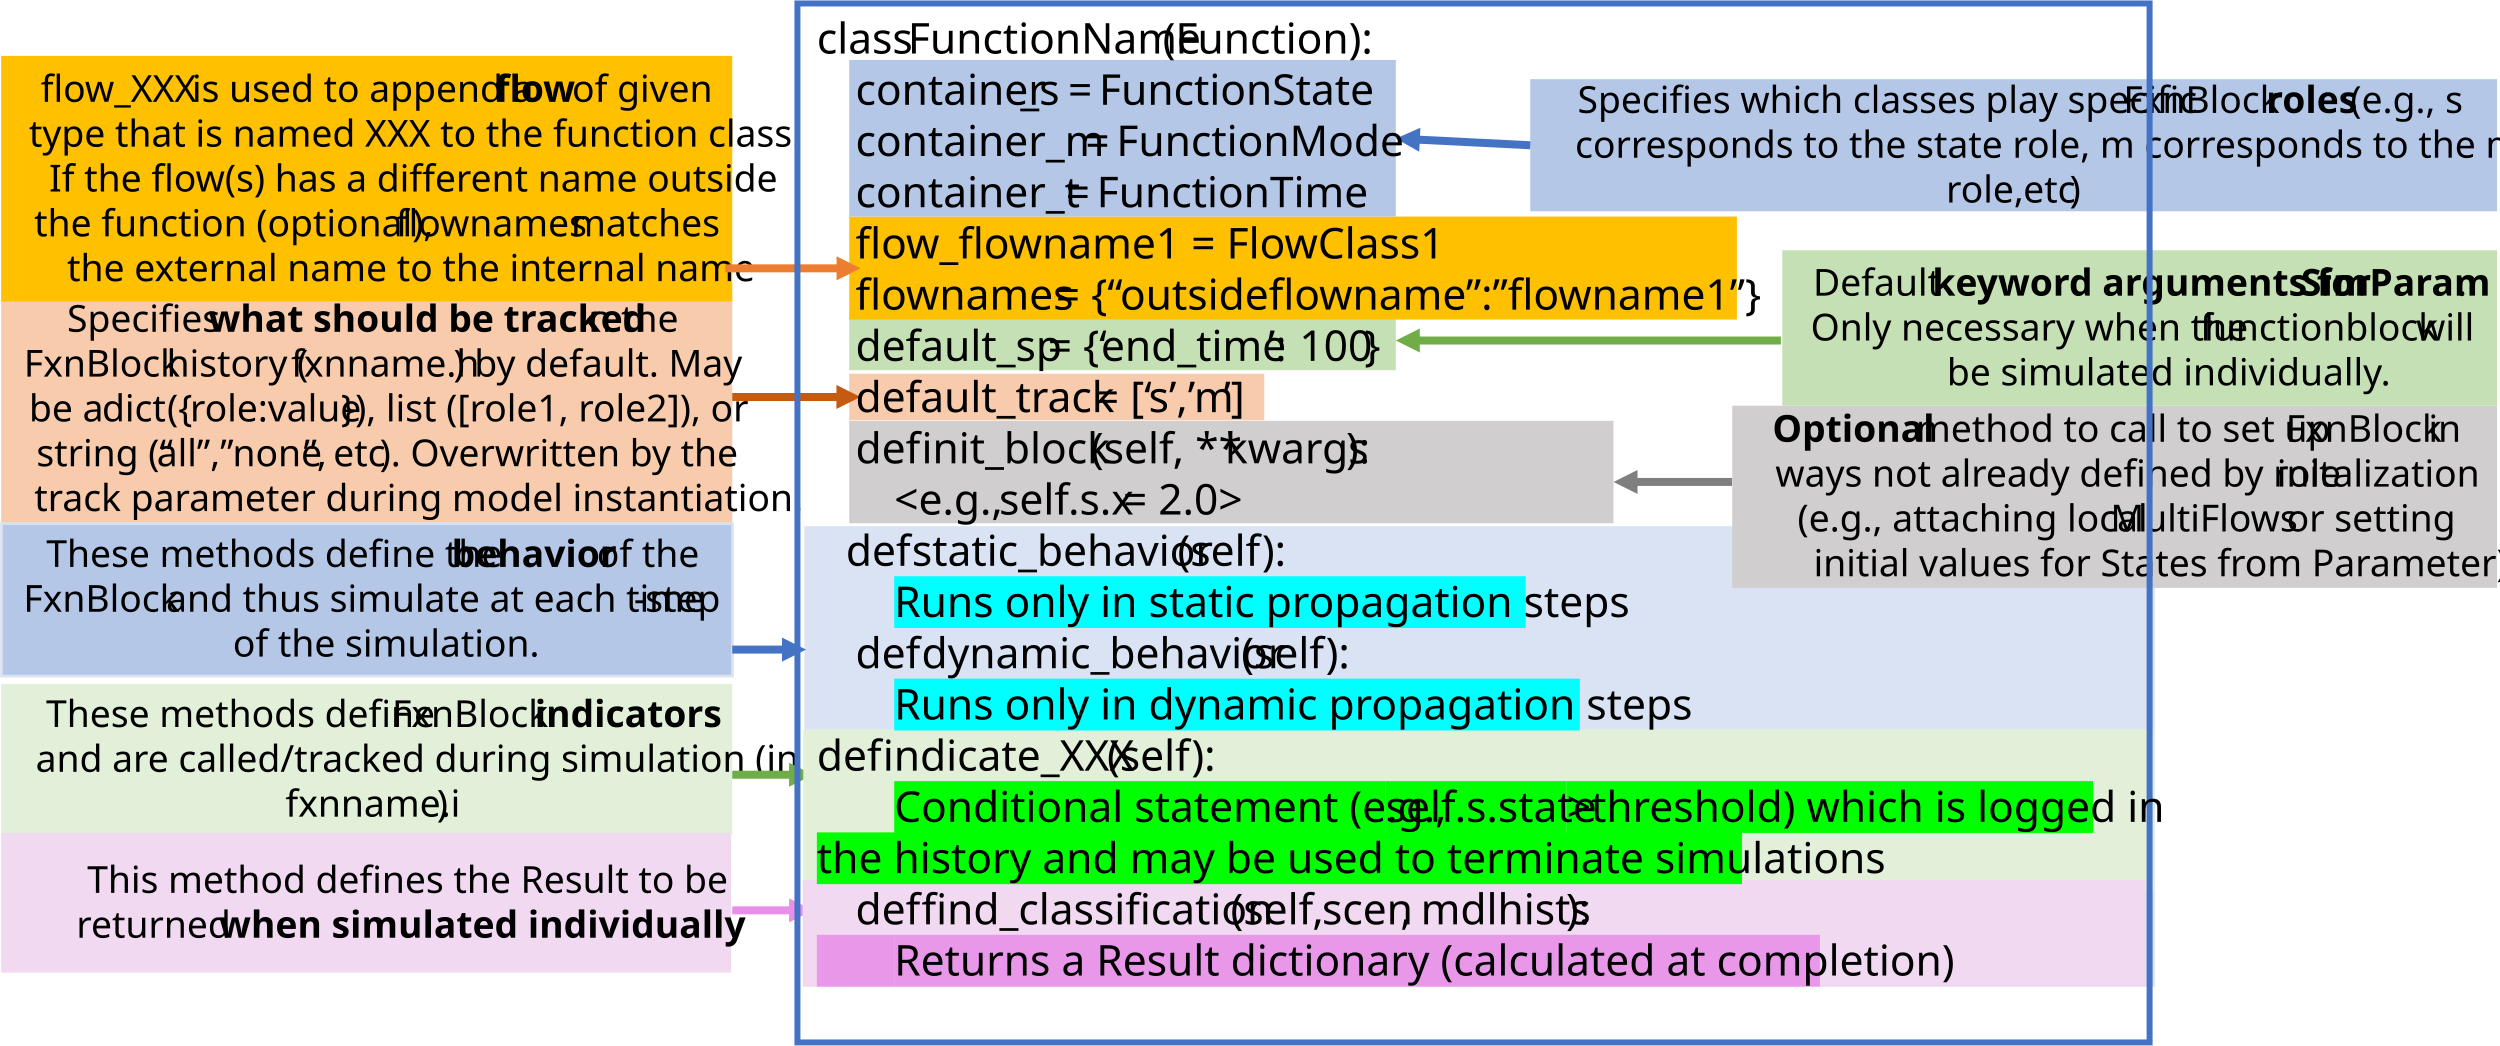
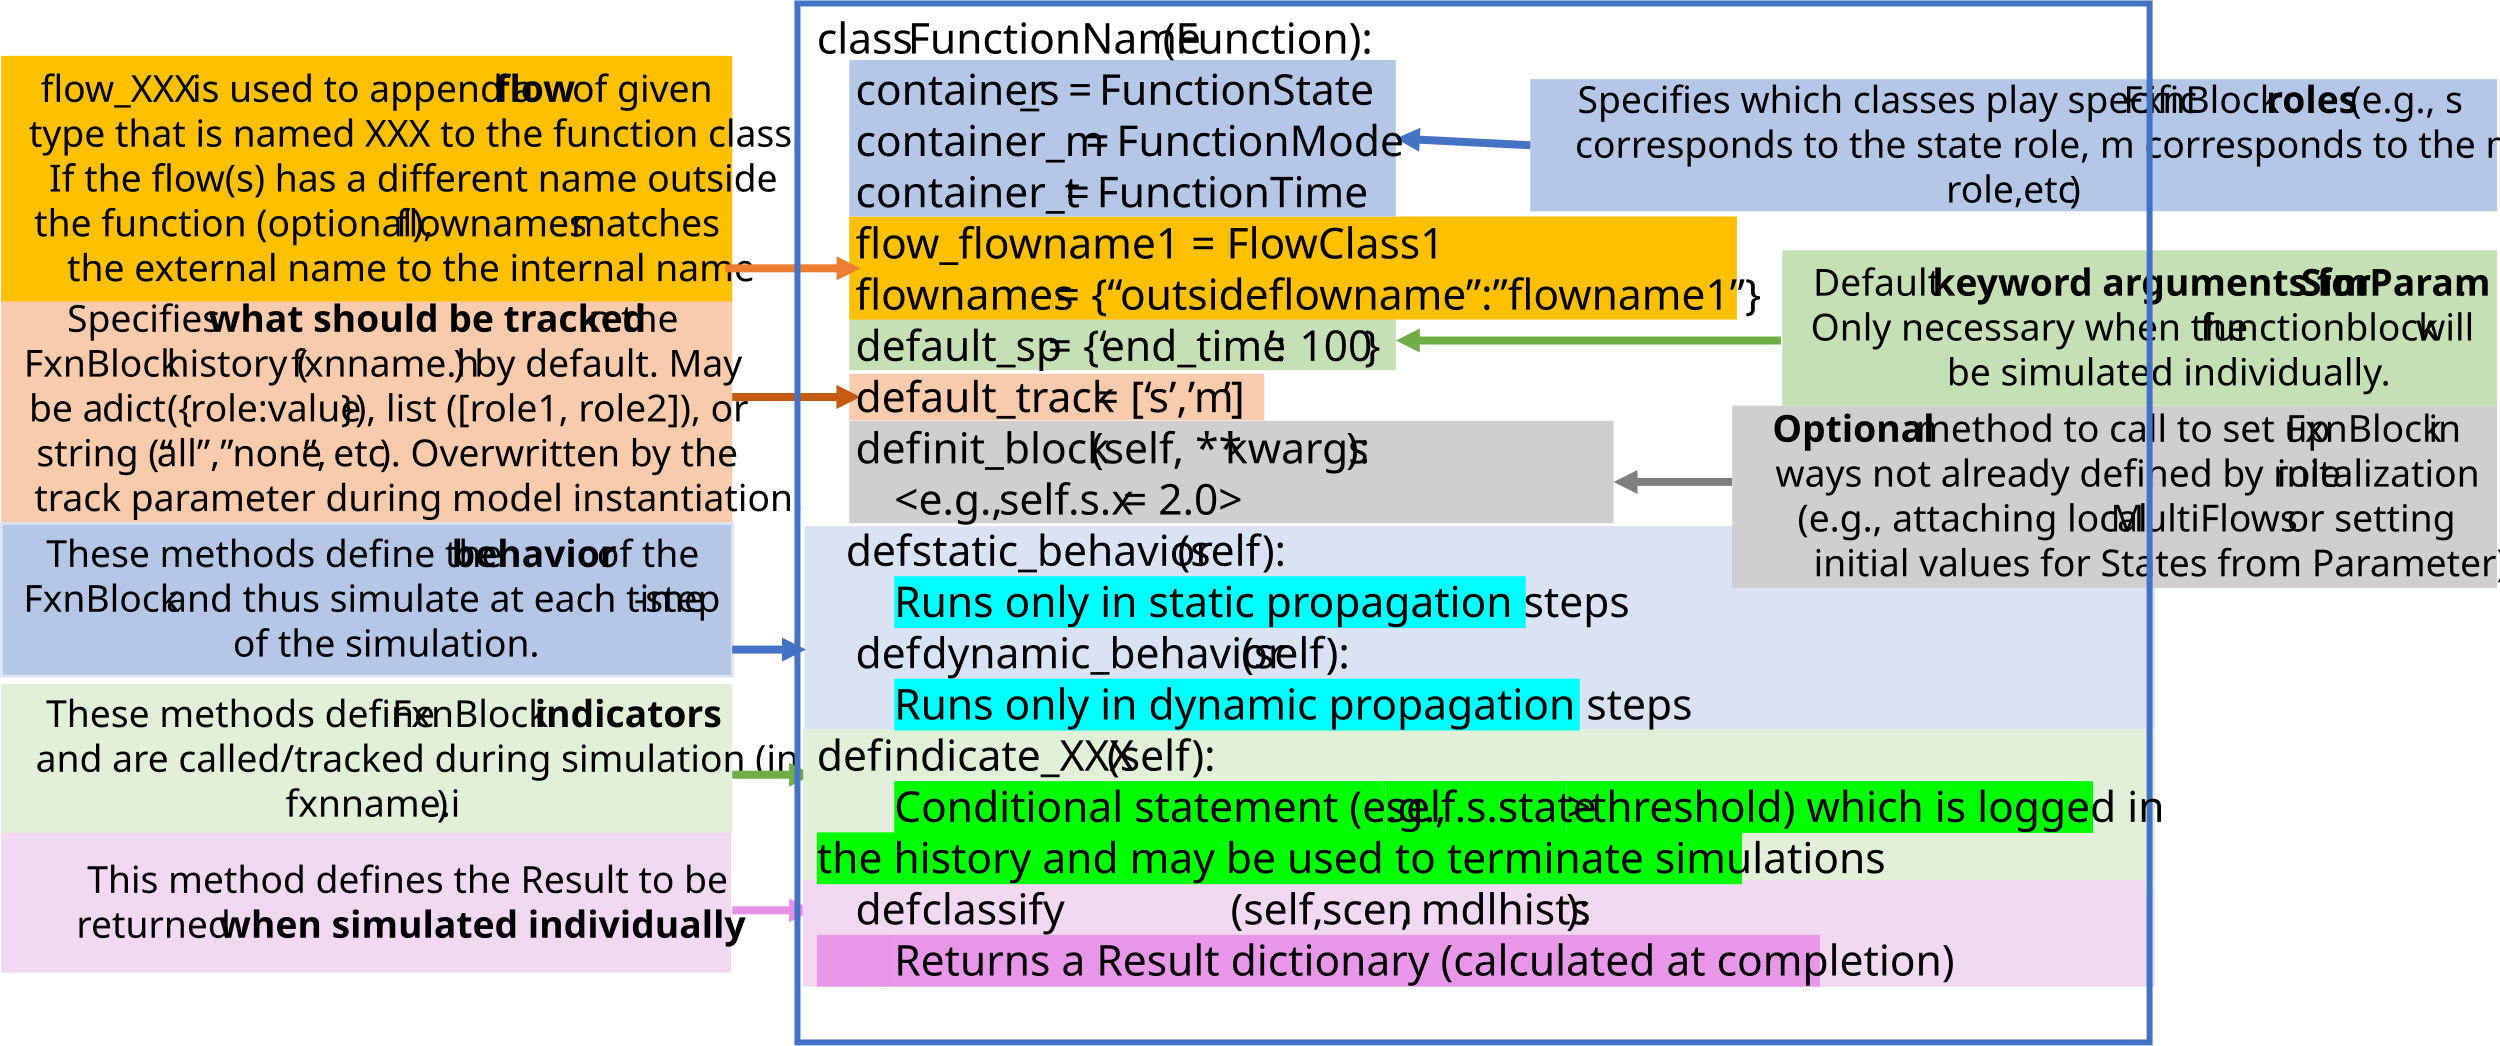
<svg xmlns="http://www.w3.org/2000/svg" width="4295" height="1796" xml:space="preserve" overflow="hidden">
  <g transform="translate(2 -138)">
    <rect x="1380" y="1042" width="2320" height="791" fill="#DAE3F3" />
    <rect x="1457" y="861" width="1313" height="176" fill="#D0CECE" />
    <rect x="1457" y="780" width="713" height="80" fill="#F8CBAD" />
    <rect x="1457" y="677" width="939" height="97" fill="#C5E0B4" />
    <rect x="1457" y="510" width="1525" height="177" fill="#FFC000" />
    <rect x="1457" y="241" width="939" height="269" fill="#B4C7E7" />
    <rect x="0" y="643" width="1256" height="394" fill="#F8CBAD" />
    <text font-family="Calibri,Calibri_MSFontService,sans-serif" font-weight="400" font-size="64" transform="matrix(1 0 0 1 113.181 708)">Specifies </text>
    <text font-family="Calibri,Calibri_MSFontService,sans-serif" font-weight="700" font-size="64" transform="matrix(1 0 0 1 356.098 708)">what should be tracked</text>
    <text font-family="Calibri,Calibri_MSFontService,sans-serif" font-weight="400" font-size="64" transform="matrix(1 0 0 1 992.265 708)">in the </text>
    <text font-family="Calibri,Calibri_MSFontService,sans-serif" font-weight="400" font-size="64" transform="matrix(1 0 0 1 38.9771 785)">FxnBlock</text>
    <text font-family="Calibri,Calibri_MSFontService,sans-serif" font-weight="400" font-size="64" transform="matrix(1 0 0 1 284.185 785)">history (</text>
    <text font-family="Calibri,Calibri_MSFontService,sans-serif" font-weight="400" font-size="64" transform="matrix(1 0 0 1 498.021 785)">fxnname.h</text>
    <text font-family="Calibri,Calibri_MSFontService,sans-serif" font-weight="400" font-size="64" transform="matrix(1 0 0 1 777.031 785)">) by default. May </text>
    <text font-family="Calibri,Calibri_MSFontService,sans-serif" font-weight="400" font-size="64" transform="matrix(1 0 0 1 47.7771 862)">be a </text>
    <text font-family="Calibri,Calibri_MSFontService,sans-serif" font-weight="400" font-size="64" transform="matrix(1 0 0 1 173.246 862)">dict</text>
    <text font-family="Calibri,Calibri_MSFontService,sans-serif" font-weight="400" font-size="64" transform="matrix(1 0 0 1 284.965 862)">({</text>
    <text font-family="Calibri,Calibri_MSFontService,sans-serif" font-weight="400" font-size="64" transform="matrix(1 0 0 1 324.496 862)">role:value</text>
    <text font-family="Calibri,Calibri_MSFontService,sans-serif" font-weight="400" font-size="64" transform="matrix(1 0 0 1 583.775 862)">}), list ([role1, role2]), or </text>
    <text font-family="Calibri,Calibri_MSFontService,sans-serif" font-weight="400" font-size="64" transform="matrix(1 0 0 1 60.45 939)">string (“</text>
    <text font-family="Calibri,Calibri_MSFontService,sans-serif" font-weight="400" font-size="64" transform="matrix(1 0 0 1 267.296 939)">all”,”none</text>
    <text font-family="Calibri,Calibri_MSFontService,sans-serif" font-weight="400" font-size="64" transform="matrix(1 0 0 1 519.402 939)">”, </text>
    <text font-family="Calibri,Calibri_MSFontService,sans-serif" font-weight="400" font-size="64" transform="matrix(1 0 0 1 570.483 939)">etc</text>
    <text font-family="Calibri,Calibri_MSFontService,sans-serif" font-weight="400" font-size="64" transform="matrix(1 0 0 1 650.142 939)">). Overwritten by the </text>
    <text font-family="Calibri,Calibri_MSFontService,sans-serif" font-weight="400" font-size="64" transform="matrix(1 0 0 1 56.875 1016)">track parameter during model instantiation.</text>
    <rect x="0" y="234" width="1256" height="422" fill="#FFC000" />
    <text font-family="Calibri,Calibri_MSFontService,sans-serif" font-weight="400" font-size="64" transform="matrix(1 0 0 1 67.9553 313)">flow_XXX</text>
    <text font-family="Calibri,Calibri_MSFontService,sans-serif" font-weight="400" font-size="64" transform="matrix(1 0 0 1 327.807 313)">is used to append a </text>
    <text font-family="Calibri,Calibri_MSFontService,sans-serif" font-weight="700" font-size="64" transform="matrix(1 0 0 1 848.543 313)">flow </text>
    <text font-family="Calibri,Calibri_MSFontService,sans-serif" font-weight="400" font-size="64" transform="matrix(1 0 0 1 980.772 313)">of given </text>
    <text font-family="Calibri,Calibri_MSFontService,sans-serif" font-weight="400" font-size="64" transform="matrix(1 0 0 1 47.7199 390)">type that is named XXX to the function class. </text>
    <text font-family="Calibri,Calibri_MSFontService,sans-serif" font-weight="400" font-size="64" transform="matrix(1 0 0 1 82.3011 467)">If the flow(s) has a different name outside </text>
    <text font-family="Calibri,Calibri_MSFontService,sans-serif" font-weight="400" font-size="64" transform="matrix(1 0 0 1 56.6574 544)">the function (optional), </text>
    <text font-family="Calibri,Calibri_MSFontService,sans-serif" font-weight="400" font-size="64" transform="matrix(1 0 0 1 677.997 544)">flownames</text>
    <text font-family="Calibri,Calibri_MSFontService,sans-serif" font-weight="400" font-size="64" transform="matrix(1 0 0 1 979.099 544)">matches </text>
    <text font-family="Calibri,Calibri_MSFontService,sans-serif" font-weight="400" font-size="64" transform="matrix(1 0 0 1 113.239 621)">the external name to the internal name</text>
    <rect x="2627" y="274" width="1661" height="227" fill="#B4C7E7" />
    <text font-family="Calibri,Calibri_MSFontService,sans-serif" font-weight="400" font-size="64" transform="matrix(1 0 0 1 2708.17 332)">Specifies which classes play specific </text>
    <text font-family="Calibri,Calibri_MSFontService,sans-serif" font-weight="400" font-size="64" transform="matrix(1 0 0 1 3645.99 332)">FxnBlock</text>
    <text font-family="Calibri,Calibri_MSFontService,sans-serif" font-weight="700" font-size="64" transform="matrix(1 0 0 1 3891.2 332)">roles </text>
    <text font-family="Calibri,Calibri_MSFontService,sans-serif" font-weight="400" font-size="64" transform="matrix(1 0 0 1 4035.94 332)">(e.g., s </text>
    <text font-family="Calibri,Calibri_MSFontService,sans-serif" font-weight="400" font-size="64" transform="matrix(1 0 0 1 2703.98 409)">corresponds to the state role, m corresponds to the mode </text>
    <text font-family="Calibri,Calibri_MSFontService,sans-serif" font-weight="400" font-size="64" transform="matrix(1 0 0 1 3341.38 486)">role, </text>
    <text font-family="Calibri,Calibri_MSFontService,sans-serif" font-weight="400" font-size="64" transform="matrix(1 0 0 1 3473.84 486)">etc</text>
    <text font-family="Calibri,Calibri_MSFontService,sans-serif" font-weight="400" font-size="64" transform="matrix(1 0 0 1 3553.5 486)">)</text>
    <rect x="2974" y="835" width="1314" height="313" fill="#D0CECE" />
    <text font-family="Calibri,Calibri_MSFontService,sans-serif" font-weight="700" font-size="64" transform="matrix(1 0 0 1 3042.97 897)">Optional</text>
    <text font-family="Calibri,Calibri_MSFontService,sans-serif" font-weight="400" font-size="64" transform="matrix(1 0 0 1 3289.65 897)">method to call to set up </text>
    <text font-family="Calibri,Calibri_MSFontService,sans-serif" font-weight="400" font-size="64" transform="matrix(1 0 0 1 3924.85 897)">FxnBlock</text>
    <text font-family="Calibri,Calibri_MSFontService,sans-serif" font-weight="400" font-size="64" transform="matrix(1 0 0 1 4170.06 897)">in </text>
    <text font-family="Calibri,Calibri_MSFontService,sans-serif" font-weight="400" font-size="64" transform="matrix(1 0 0 1 3048.03 974)">ways not already defined by role </text>
    <text font-family="Calibri,Calibri_MSFontService,sans-serif" font-weight="400" font-size="64" transform="matrix(1 0 0 1 3909.59 974)">initalization</text>
    <text font-family="Calibri,Calibri_MSFontService,sans-serif" font-weight="400" font-size="64" transform="matrix(1 0 0 1 3086.12 1051)">(e.g., attaching local </text>
    <text font-family="Calibri,Calibri_MSFontService,sans-serif" font-weight="400" font-size="64" transform="matrix(1 0 0 1 3623.68 1051)">MultiFlows</text>
    <text font-family="Calibri,Calibri_MSFontService,sans-serif" font-weight="400" font-size="64" transform="matrix(1 0 0 1 3926.5 1051)">or setting </text>
    <text font-family="Calibri,Calibri_MSFontService,sans-serif" font-weight="400" font-size="64" transform="matrix(1 0 0 1 3113.76 1128)">initial values for States from Parameter)</text>
    <path d="M2626.76 394.431 2429.99 384.584 2430.68 370.852 2627.45 380.698ZM2436.17 398.661 2396 376 2438.23 357.462Z" fill="#4472C4" />
    <path d="M1244 592.125 1442.04 592.125 1442.04 605.875 1244 605.875ZM1435.16 578.375 1476.41 599.001 1435.16 619.625Z" fill="#ED7D31" />
    <path d="M1256 813.125 1441.83 813.125 1441.83 826.875 1256 826.875ZM1434.95 799.375 1476.2 820 1434.95 840.625Z" fill="#C55A11" />
    <path d="M3.75019e-06-6.875 627.228-6.875 627.228 6.875-3.75019e-06 6.875ZM620.353-20.625 661.603 0 620.353 20.625Z" fill="#70AD47" transform="matrix(-1 0 0 1 3057.6 723)" />
    <path d="M1.21865e-05-6.875 169.222-6.875 169.222 6.875-1.21865e-05 6.875ZM162.347-20.625 203.597 0 162.347 20.625Z" fill="#7F7F7F" transform="matrix(-1 0 0 1 2973.6 966)" />
    <rect x="0.5" y="1037.5" width="1256" height="262" stroke="#DAE3F3" stroke-width="4.583" stroke-miterlimit="8" fill="#B4C7E7" />
    <text font-family="Calibri,Calibri_MSFontService,sans-serif" font-weight="400" font-size="64" transform="matrix(1 0 0 1 77.5458 1112)">These methods define the </text>
    <text font-family="Calibri,Calibri_MSFontService,sans-serif" font-weight="700" font-size="64" transform="matrix(1 0 0 1 773.869 1112)">behavior</text>
    <text font-family="Calibri,Calibri_MSFontService,sans-serif" font-weight="400" font-size="64" transform="matrix(1 0 0 1 1023.32 1112)">of the </text>
    <text font-family="Calibri,Calibri_MSFontService,sans-serif" font-weight="400" font-size="64" transform="matrix(1 0 0 1 38.1521 1189)">FxnBlock</text>
    <text font-family="Calibri,Calibri_MSFontService,sans-serif" font-weight="400" font-size="64" transform="matrix(1 0 0 1 283.36 1189)">and thus simulate at each time</text>
    <text font-family="Calibri,Calibri_MSFontService,sans-serif" font-weight="400" font-size="64" transform="matrix(1 0 0 1 1087 1189)">-</text>
    <text font-family="Calibri,Calibri_MSFontService,sans-serif" font-weight="400" font-size="64" transform="matrix(1 0 0 1 1106.48 1189)">step </text>
    <text font-family="Calibri,Calibri_MSFontService,sans-serif" font-weight="400" font-size="64" transform="matrix(1 0 0 1 398.035 1266)">of the simulation. </text>
    <path d="M1256 1247.12 1348.35 1247.13 1348.35 1260.88 1256 1260.88ZM1341.48 1233.38 1382.73 1254 1341.48 1274.63Z" fill="#4472C4" />
    <rect x="0" y="1313" width="1256" height="259" fill="#E2F0D9" />
    <text font-family="Calibri,Calibri_MSFontService,sans-serif" font-weight="400" font-size="64" transform="matrix(1 0 0 1 77.1108 1387)">These methods define </text>
    <text font-family="Calibri,Calibri_MSFontService,sans-serif" font-weight="400" font-size="64" transform="matrix(1 0 0 1 671.455 1387)">FxnBlock</text>
    <text font-family="Calibri,Calibri_MSFontService,sans-serif" font-weight="700" font-size="64" transform="matrix(1 0 0 1 916.663 1387)">indicators</text>
    <text font-family="Calibri,Calibri_MSFontService,sans-serif" font-weight="400" font-size="64" transform="matrix(1 0 0 1 59.2358 1464)">and are called/tracked during simulation (in </text>
    <text font-family="Calibri,Calibri_MSFontService,sans-serif" font-weight="400" font-size="64" transform="matrix(1 0 0 1 488.259 1541)">fxnname.i</text>
    <text font-family="Calibri,Calibri_MSFontService,sans-serif" font-weight="400" font-size="64" transform="matrix(1 0 0 1 748.363 1541)">)</text>
    <rect x="3060" y="568" width="1228" height="267" fill="#C5E0B4" />
    <text font-family="Calibri,Calibri_MSFontService,sans-serif" font-weight="400" font-size="64" transform="matrix(1 0 0 1 3112.75 646)">Default </text>
    <text font-family="Calibri,Calibri_MSFontService,sans-serif" font-weight="700" font-size="64" transform="matrix(1 0 0 1 3317.74 646)">keyword arguments for </text>
    <text font-family="Calibri,Calibri_MSFontService,sans-serif" font-weight="700" font-size="64" transform="matrix(1 0 0 1 3950.93 646)">SimParam</text>
    <text font-family="Calibri,Calibri_MSFontService,sans-serif" font-weight="400" font-size="64" transform="matrix(1 0 0 1 4219.24 646)">. </text>
    <text font-family="Calibri,Calibri_MSFontService,sans-serif" font-weight="400" font-size="64" transform="matrix(1 0 0 1 3108.68 723)">Only necessary when the </text>
    <text font-family="Calibri,Calibri_MSFontService,sans-serif" font-weight="400" font-size="64" transform="matrix(1 0 0 1 3777.59 723)">functionblock</text>
    <text font-family="Calibri,Calibri_MSFontService,sans-serif" font-weight="400" font-size="64" transform="matrix(1 0 0 1 4148.84 723)">will </text>
    <text font-family="Calibri,Calibri_MSFontService,sans-serif" font-weight="400" font-size="64" transform="matrix(1 0 0 1 3342.77 800)">be simulated individually.</text>
    <path d="M1256 1462.12 1360.5 1462.13 1360.5 1475.88 1256 1475.87ZM1353.62 1448.38 1394.87 1469 1353.62 1489.63Z" fill="#70AD47" />
    <rect x="0" y="1569" width="1254" height="240" fill="#F1D9F1" />
    <text font-family="Calibri,Calibri_MSFontService,sans-serif" font-weight="400" font-size="64" transform="matrix(1 0 0 1 147.821 1672)">This method defines the Result to be </text>
    <text font-family="Calibri,Calibri_MSFontService,sans-serif" font-weight="400" font-size="64" transform="matrix(1 0 0 1 129.144 1749)">returned </text>
    <text font-family="Calibri,Calibri_MSFontService,sans-serif" font-weight="700" font-size="64" transform="matrix(1 0 0 1 374.306 1749)">when simulated individually</text>
    <path d="M1256 1695.12 1360.5 1695.13 1360.5 1708.88 1256 1708.87ZM1353.62 1681.38 1394.87 1702 1353.62 1722.63Z" fill="#E890E8" />
    <rect x="1378" y="1391" width="2321" height="278" fill="#E2F0D9" />
    <rect x="1377" y="1650" width="2307" height="183" fill="#F1D9F1" />
    <rect x="1368" y="144" width="2323" height="1785" stroke="#4472C4" stroke-width="10.312" stroke-miterlimit="8" fill="none" />
    <path d="M1534.27 1127.98 2619.21 1127.98 2619.21 1216.98 1534.27 1216.98Z" fill="#00FFFF" fill-rule="evenodd" />
    <path d="M1534.27 1303.98 2712.14 1303.98 2712.14 1392.98 1534.27 1392.98Z" fill="#00FFFF" fill-rule="evenodd" />
    <path d="M1534.27 1479.98 2378.52 1479.98 2378.52 1568.98 1534.27 1568.98Z" fill="#00FF00" fill-rule="evenodd" />
    <path d="M2378.52 1479.98 2689.56 1479.98 2689.56 1568.98 2378.52 1568.98Z" fill="#00FF00" fill-rule="evenodd" />
    <path d="M2689.56 1479.98 3593.88 1479.98 3593.88 1568.98 2689.56 1568.98Z" fill="#00FF00" fill-rule="evenodd" />
    <path d="M1401.35 1567.98 2990.76 1567.98 2990.76 1656.98 1401.35 1656.98Z" fill="#00FF00" fill-rule="evenodd" />
    <path d="M1401.35 1743.98 1534.27 1743.98 1534.27 1832.98 1401.35 1832.98Z" fill="#E997E9" fill-rule="evenodd" />
    <path d="M1534.27 1743.98 3124.61 1743.98 3124.61 1832.98 1534.27 1832.98Z" fill="#E997E9" fill-rule="evenodd" />
    <text font-family="Calibri,Calibri_MSFontService,sans-serif" font-weight="400" font-size="73" transform="matrix(1 0 0 1 1401.35 230)">class </text>
    <text font-family="Calibri,Calibri_MSFontService,sans-serif" font-weight="400" font-size="73" transform="matrix(1 0 0 1 1557.76 230)">FunctionName</text>
    <text font-family="Calibri,Calibri_MSFontService,sans-serif" font-weight="400" font-size="73" transform="matrix(1 0 0 1 1995.46 230)">(Function):</text>
    <text font-family="Calibri,Calibri_MSFontService,sans-serif" font-weight="400" font-size="73" transform="matrix(1 0 0 1 1467.81 318)">container</text>
    <text font-family="Calibri,Calibri_MSFontService,sans-serif" font-weight="400" font-size="73" transform="matrix(1 0 0 1 1750.92 318)">_s</text>
    <text font-family="Calibri,Calibri_MSFontService,sans-serif" font-weight="400" font-size="73" transform="matrix(1 0 0 1 1832.85 318)">= </text>
    <text font-family="Calibri,Calibri_MSFontService,sans-serif" font-weight="400" font-size="73" transform="matrix(1 0 0 1 1886.13 318)">FunctionState</text>
    <text font-family="Calibri,Calibri_MSFontService,sans-serif" font-weight="400" font-size="73" transform="matrix(1 0 0 1 1467.81 406)">container_m</text>
    <text font-family="Calibri,Calibri_MSFontService,sans-serif" font-weight="400" font-size="73" transform="matrix(1 0 0 1 1862.64 406)">= </text>
    <text font-family="Calibri,Calibri_MSFontService,sans-serif" font-weight="400" font-size="73" transform="matrix(1 0 0 1 1915.92 406)">FunctionMode</text>
    <text font-family="Calibri,Calibri_MSFontService,sans-serif" font-weight="400" font-size="73" transform="matrix(1 0 0 1 1467.81 494)">container_t</text>
    <text font-family="Calibri,Calibri_MSFontService,sans-serif" font-weight="400" font-size="73" transform="matrix(1 0 0 1 1828.84 494)">= </text>
    <text font-family="Calibri,Calibri_MSFontService,sans-serif" font-weight="400" font-size="73" transform="matrix(1 0 0 1 1882.12 494)">FunctionTime</text>
    <text font-family="Calibri,Calibri_MSFontService,sans-serif" font-weight="400" font-size="73" transform="matrix(1 0 0 1 1467.81 582)">flow_flowname1 = FlowClass1</text>
    <text font-family="Calibri,Calibri_MSFontService,sans-serif" font-weight="400" font-size="73" transform="matrix(1 0 0 1 1467.81 670)">flownames</text>
    <text font-family="Calibri,Calibri_MSFontService,sans-serif" font-weight="400" font-size="73" transform="matrix(1 0 0 1 1811.83 670)">= {“outsideflowname”:”flowname1”}</text>
    <text font-family="Calibri,Calibri_MSFontService,sans-serif" font-weight="400" font-size="73" transform="matrix(1 0 0 1 1467.81 758)">default_sp</text>
    <text font-family="Calibri,Calibri_MSFontService,sans-serif" font-weight="400" font-size="73" transform="matrix(1 0 0 1 1798.01 758)">= {‘</text>
    <text font-family="Calibri,Calibri_MSFontService,sans-serif" font-weight="400" font-size="73" transform="matrix(1 0 0 1 1889.43 758)">end_time</text>
    <text font-family="Calibri,Calibri_MSFontService,sans-serif" font-weight="400" font-size="73" transform="matrix(1 0 0 1 2175.89 758)">’: </text>
    <text font-family="Calibri,Calibri_MSFontService,sans-serif" font-weight="400" font-size="73" transform="matrix(1 0 0 1 2230.31 758)">100</text>
    <text font-family="Calibri,Calibri_MSFontService,sans-serif" font-weight="400" font-size="73" transform="matrix(1 0 0 1 2342.03 758)">}</text>
    <text font-family="Calibri,Calibri_MSFontService,sans-serif" font-weight="400" font-size="73" transform="matrix(1 0 0 1 1467.81 846)">default_track</text>
    <text font-family="Calibri,Calibri_MSFontService,sans-serif" font-weight="400" font-size="73" transform="matrix(1 0 0 1 1879 846)">= [‘</text>
    <text font-family="Calibri,Calibri_MSFontService,sans-serif" font-weight="400" font-size="73" transform="matrix(1 0 0 1 1971.29 846)">s’,’m</text>
    <text font-family="Calibri,Calibri_MSFontService,sans-serif" font-weight="400" font-size="73" transform="matrix(1 0 0 1 2099.67 846)">’]</text>
    <text font-family="Calibri,Calibri_MSFontService,sans-serif" font-weight="400" font-size="73" transform="matrix(1 0 0 1 1467.81 934)">def </text>
    <text font-family="Calibri,Calibri_MSFontService,sans-serif" font-weight="400" font-size="73" transform="matrix(1 0 0 1 1581.18 934)">init_block</text>
    <text font-family="Calibri,Calibri_MSFontService,sans-serif" font-weight="400" font-size="73" transform="matrix(1 0 0 1 1872.22 934)">(self, **</text>
    <text font-family="Calibri,Calibri_MSFontService,sans-serif" font-weight="400" font-size="73" transform="matrix(1 0 0 1 2102.6 934)">kwargs</text>
    <text font-family="Calibri,Calibri_MSFontService,sans-serif" font-weight="400" font-size="73" transform="matrix(1 0 0 1 2310.45 934)">):</text>
    <text font-family="Calibri,Calibri_MSFontService,sans-serif" font-weight="400" font-size="73" transform="matrix(1 0 0 1 1534.27 1022)">&lt;e.g., </text>
    <text font-family="Calibri,Calibri_MSFontService,sans-serif" font-weight="400" font-size="73" transform="matrix(1 0 0 1 1714.37 1022)">self.s.x</text>
    <text font-family="Calibri,Calibri_MSFontService,sans-serif" font-weight="400" font-size="73" transform="matrix(1 0 0 1 1927.2 1022)">= 2.0&gt;</text>
    <text font-family="Calibri,Calibri_MSFontService,sans-serif" font-weight="400" font-size="73" transform="matrix(1 0 0 1 1451.19 1110)">def </text>
    <text font-family="Calibri,Calibri_MSFontService,sans-serif" font-weight="400" font-size="73" transform="matrix(1 0 0 1 1564.56 1110)">static_behavior</text>
    <text font-family="Calibri,Calibri_MSFontService,sans-serif" font-weight="400" font-size="73" transform="matrix(1 0 0 1 2020.99 1110)">(self):</text>
    <text font-family="Calibri,Calibri_MSFontService,sans-serif" font-weight="400" font-size="73" transform="matrix(1 0 0 1 1534.27 1198)">Runs only in static propagation steps</text>
    <text font-family="Calibri,Calibri_MSFontService,sans-serif" font-weight="400" font-size="73" transform="matrix(1 0 0 1 1467.81 1286)">def </text>
    <text font-family="Calibri,Calibri_MSFontService,sans-serif" font-weight="400" font-size="73" transform="matrix(1 0 0 1 1581.18 1286)">dynamic_behavior</text>
    <text font-family="Calibri,Calibri_MSFontService,sans-serif" font-weight="400" font-size="73" transform="matrix(1 0 0 1 2130.54 1286)">(self):</text>
    <text font-family="Calibri,Calibri_MSFontService,sans-serif" font-weight="400" font-size="73" transform="matrix(1 0 0 1 1534.27 1374)">Runs only in dynamic propagation steps</text>
    <text font-family="Calibri,Calibri_MSFontService,sans-serif" font-weight="400" font-size="73" transform="matrix(1 0 0 1 1401.35 1462)">def </text>
    <text font-family="Calibri,Calibri_MSFontService,sans-serif" font-weight="400" font-size="73" transform="matrix(1 0 0 1 1514.72 1462)">indicate_XXX</text>
    <text font-family="Calibri,Calibri_MSFontService,sans-serif" font-weight="400" font-size="73" transform="matrix(1 0 0 1 1899.93 1462)">(self):</text>
    <text font-family="Calibri,Calibri_MSFontService,sans-serif" font-weight="400" font-size="73" transform="matrix(1 0 0 1 1534.27 1550)">Conditional statement (e.g., </text>
    <text font-family="Calibri,Calibri_MSFontService,sans-serif" font-weight="400" font-size="73" transform="matrix(1 0 0 1 2378.52 1550)">self.s.state</text>
    <text font-family="Calibri,Calibri_MSFontService,sans-serif" font-weight="400" font-size="73" transform="matrix(1 0 0 1 2689.56 1550)">&gt;threshold) which is logged in </text>
    <text font-family="Calibri,Calibri_MSFontService,sans-serif" font-weight="400" font-size="73" transform="matrix(1 0 0 1 1401.35 1638)">the history and may be used to terminate simulations</text>
    <text font-family="Calibri,Calibri_MSFontService,sans-serif" font-weight="400" font-size="73" transform="matrix(1 0 0 1 1467.81 1726)">def </text>
-     <text font-family="Calibri,Calibri_MSFontService,sans-serif" font-weight="400" font-size="73" transform="matrix(1 0 0 1 1581.18 1726)">find_classification</text>
+     <text font-family="Calibri,Calibri_MSFontService,sans-serif" font-weight="400" font-size="73" transform="matrix(1 0 0 1 1581.18 1726)">classify</text>
    <text font-family="Calibri,Calibri_MSFontService,sans-serif" font-weight="400" font-size="73" transform="matrix(1 0 0 1 2112.11 1726)">(self, </text>
    <text font-family="Calibri,Calibri_MSFontService,sans-serif" font-weight="400" font-size="73" transform="matrix(1 0 0 1 2269.16 1726)">scen</text>
    <text font-family="Calibri,Calibri_MSFontService,sans-serif" font-weight="400" font-size="73" transform="matrix(1 0 0 1 2403.79 1726)">, </text>
    <text font-family="Calibri,Calibri_MSFontService,sans-serif" font-weight="400" font-size="73" transform="matrix(1 0 0 1 2438.74 1726)">mdlhists</text>
    <text font-family="Calibri,Calibri_MSFontService,sans-serif" font-weight="400" font-size="73" transform="matrix(1 0 0 1 2688.28 1726)">):</text>
    <text font-family="Calibri,Calibri_MSFontService,sans-serif" font-weight="400" font-size="73" transform="matrix(1 0 0 1 1401.35 1814)">        </text>
    <text font-family="Calibri,Calibri_MSFontService,sans-serif" font-weight="400" font-size="73" transform="matrix(1 0 0 1 1534.27 1814)">Returns a Result dictionary (calculated at completion)</text>
  </g>
</svg>
